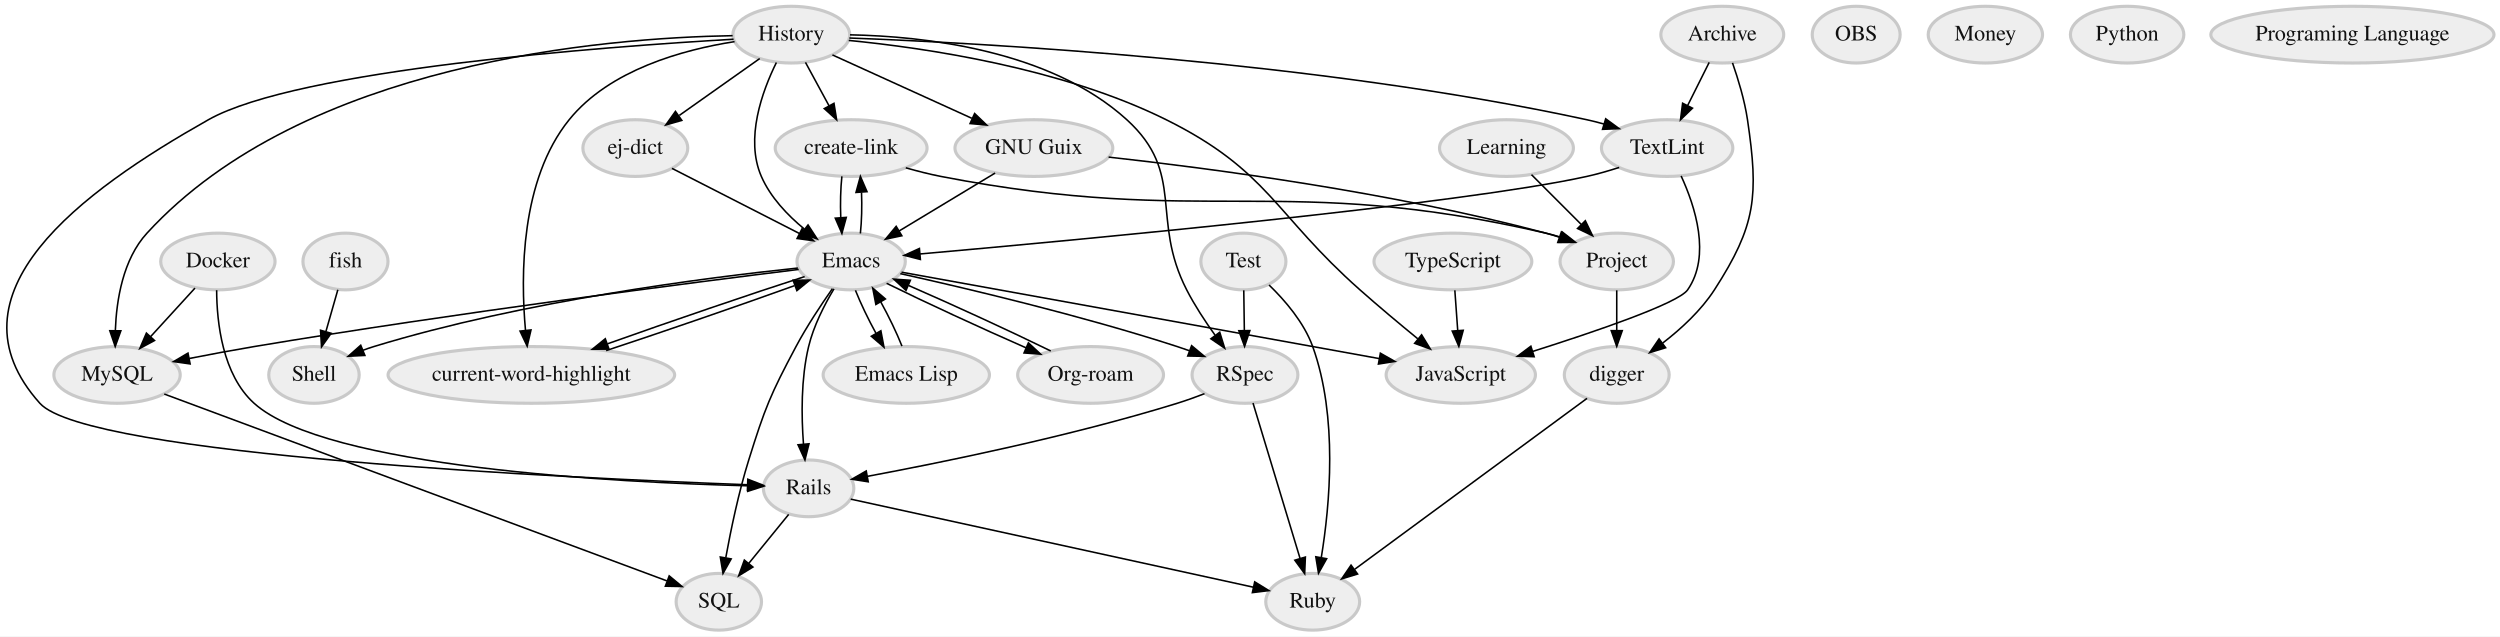
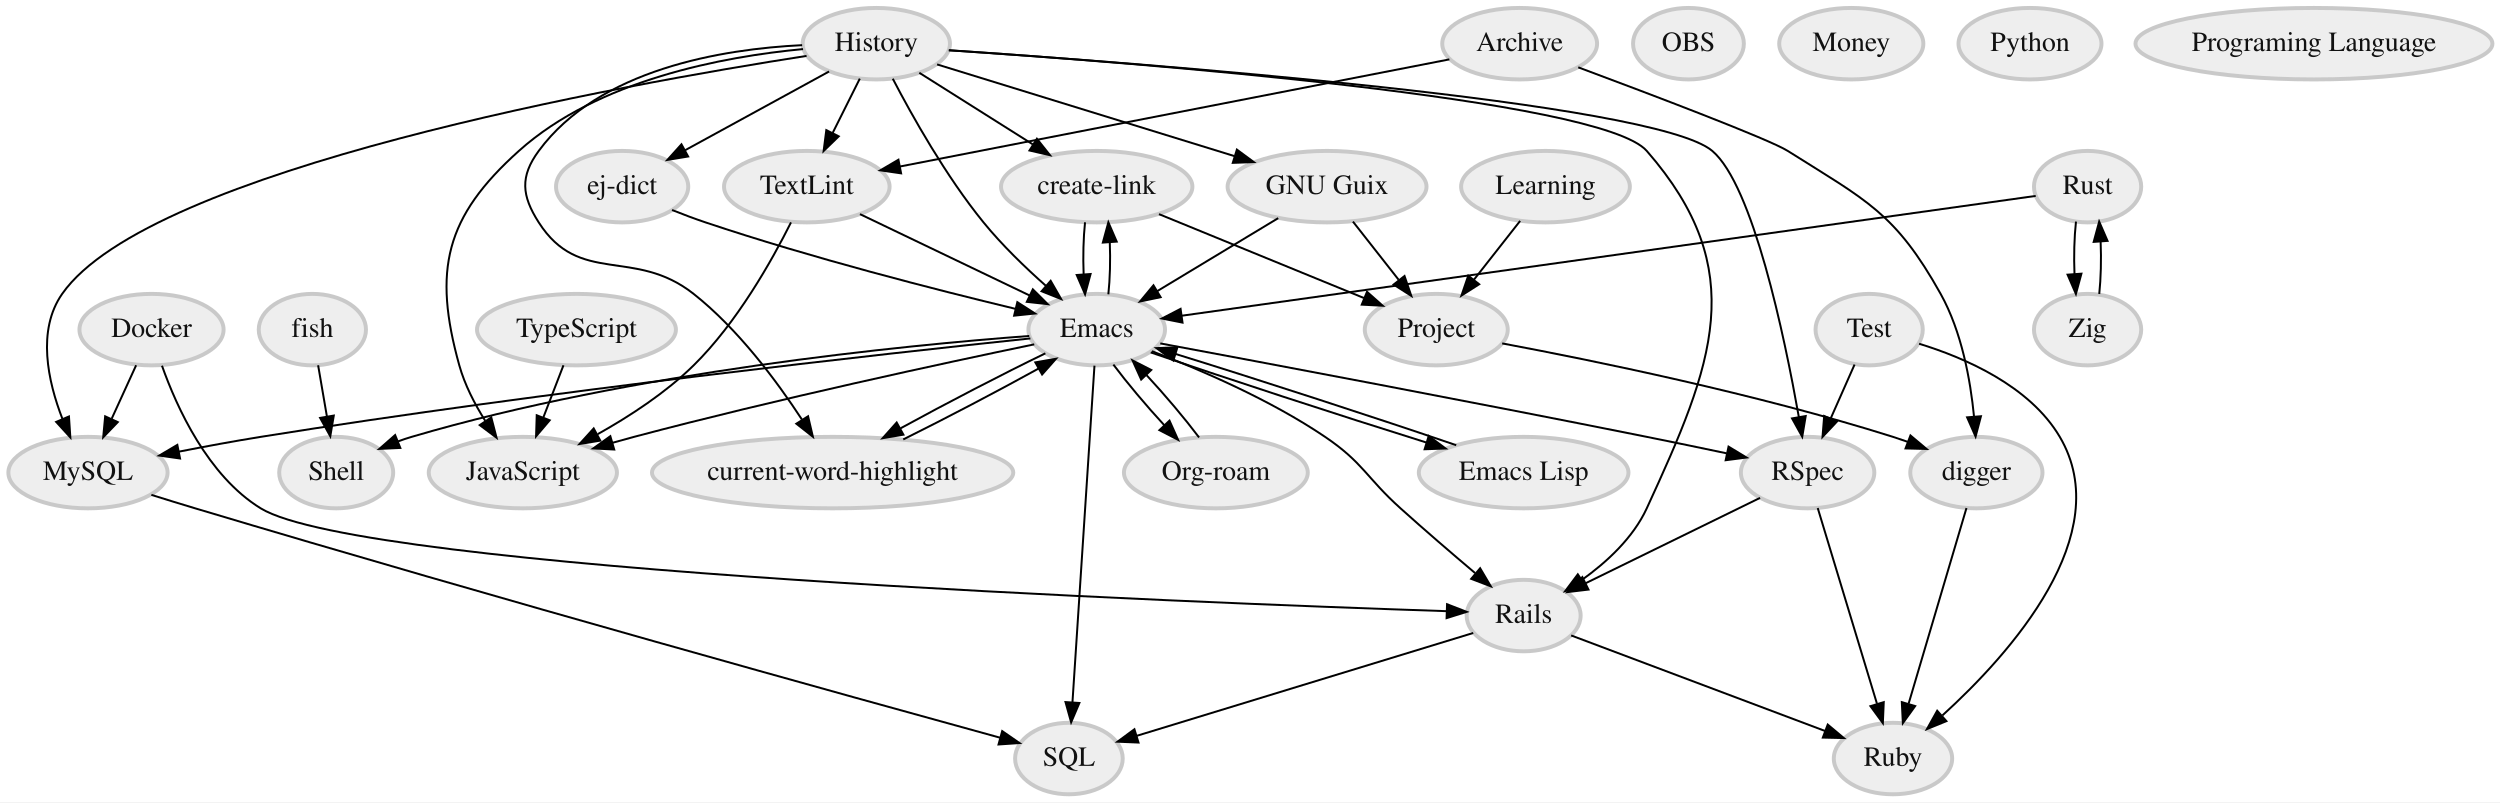
- <svg xmlns="http://www.w3.org/2000/svg" xmlns:xlink="http://www.w3.org/1999/xlink" width="1587pt" height="404pt" viewBox="0.00 0.00 1586.99 404.00">
+ <svg xmlns="http://www.w3.org/2000/svg" xmlns:xlink="http://www.w3.org/1999/xlink" width="1259pt" height="404pt" viewBox="0.00 0.00 1258.99 404.00">
  <g id="graph0" class="graph" transform="scale(1 1) rotate(0) translate(4 400)">
-     <polygon fill="white" stroke="transparent" points="-4,4 -4,-400 1582.99,-400 1582.99,4 -4,4" />
+     <polygon fill="white" stroke="transparent" points="-4,4 -4,-400 1254.99,-400 1254.99,4 -4,4" />
    <g id="node1" class="node">
      <g id="a_node1">
        <a xlink:href="org-protocol://roam-node?node=f0cefeef-6f99-4ce2-bff7-db6e508f2c84" xlink:title="create-link">
-           <ellipse fill="#eeeeee" stroke="#c9c9c9" stroke-width="2" cx="536.3" cy="-306" rx="48.19" ry="18" />
-           <text text-anchor="middle" x="536.3" y="-302.3" font-family="Times,serif" font-size="14.00" fill="#111111">create-link</text>
+           <ellipse fill="#eeeeee" stroke="#c9c9c9" stroke-width="2" cx="548.3" cy="-306" rx="48.19" ry="18" />
+           <text text-anchor="middle" x="548.3" y="-302.3" font-family="Times,serif" font-size="14.00" fill="#111111">create-link</text>
        </a>
      </g>
    </g>
    <g id="node2" class="node">
      <g id="a_node2">
        <a xlink:href="org-protocol://roam-node?node=a9fab970-2057-48ce-95ee-19964d639a38" xlink:title="Project">
-           <ellipse fill="#eeeeee" stroke="#c9c9c9" stroke-width="2" cx="1022.3" cy="-234" rx="36" ry="18" />
-           <text text-anchor="middle" x="1022.3" y="-230.3" font-family="Times,serif" font-size="14.00" fill="#111111">Project</text>
+           <ellipse fill="#eeeeee" stroke="#c9c9c9" stroke-width="2" cx="719.3" cy="-234" rx="36" ry="18" />
+           <text text-anchor="middle" x="719.3" y="-230.3" font-family="Times,serif" font-size="14.00" fill="#111111">Project</text>
        </a>
      </g>
    </g>
    <g id="edge1" class="edge">
-       <path fill="none" stroke="black" d="M570.99,-293.47C578.29,-291.38 586,-289.42 593.3,-288 761.57,-255.35 810.29,-290.63 977.3,-252 980.29,-251.31 983.36,-250.46 986.41,-249.52" />
-       <polygon fill="black" stroke="black" points="987.66,-252.79 996.01,-246.27 985.42,-246.16 987.66,-252.79" />
+       <path fill="none" stroke="black" d="M579.66,-292.16C608.81,-280.23 652.21,-262.46 682.88,-249.91" />
+       <polygon fill="black" stroke="black" points="684.42,-253.06 692.35,-246.03 681.77,-246.58 684.42,-253.06" />
    </g>
    <g id="node3" class="node">
      <g id="a_node3">
        <a xlink:href="org-protocol://roam-node?node=1ad8c3d5-97ba-4905-be11-e6f2626127ad" xlink:title="Emacs">
-           <ellipse fill="#eeeeee" stroke="#c9c9c9" stroke-width="2" cx="536.3" cy="-234" rx="34.39" ry="18" />
-           <text text-anchor="middle" x="536.3" y="-230.3" font-family="Times,serif" font-size="14.00" fill="#111111">Emacs</text>
+           <ellipse fill="#eeeeee" stroke="#c9c9c9" stroke-width="2" cx="548.3" cy="-234" rx="34.39" ry="18" />
+           <text text-anchor="middle" x="548.3" y="-230.3" font-family="Times,serif" font-size="14.00" fill="#111111">Emacs</text>
        </a>
      </g>
    </g>
    <g id="edge2" class="edge">
-       <path fill="none" stroke="black" d="M530.42,-288.05C529.59,-280.23 529.35,-270.75 529.71,-261.98" />
-       <polygon fill="black" stroke="black" points="533.21,-262.01 530.43,-251.79 526.23,-261.51 533.21,-262.01" />
+       <path fill="none" stroke="black" d="M542.42,-288.05C541.59,-280.23 541.35,-270.75 541.71,-261.98" />
+       <polygon fill="black" stroke="black" points="545.21,-262.01 542.43,-251.79 538.23,-261.51 545.21,-262.01" />
    </g>
    <g id="node6" class="node">
      <g id="a_node6">
        <a xlink:href="org-protocol://roam-node?node=70f249a8-f8c8-4a7e-978c-8ff04ffd09c0" xlink:title="digger">
-           <ellipse fill="#eeeeee" stroke="#c9c9c9" stroke-width="2" cx="1022.3" cy="-162" rx="33.29" ry="18" />
-           <text text-anchor="middle" x="1022.3" y="-158.3" font-family="Times,serif" font-size="14.00" fill="#111111">digger</text>
-         </a>
-       </g>
-     </g>
-     <g id="edge43" class="edge">
-       <path fill="none" stroke="black" d="M1022.3,-215.7C1022.3,-207.98 1022.3,-198.71 1022.3,-190.11" />
-       <polygon fill="black" stroke="black" points="1025.8,-190.1 1022.3,-180.1 1018.8,-190.1 1025.8,-190.1" />
-     </g>
-     <g id="edge36" class="edge">
-       <path fill="none" stroke="black" d="M542.16,-251.79C543,-259.59 543.24,-269.07 542.89,-277.85" />
-       <polygon fill="black" stroke="black" points="539.38,-277.83 542.17,-288.05 546.37,-278.33 539.38,-277.83" />
+           <ellipse fill="#eeeeee" stroke="#c9c9c9" stroke-width="2" cx="991.3" cy="-162" rx="33.29" ry="18" />
+           <text text-anchor="middle" x="991.3" y="-158.3" font-family="Times,serif" font-size="14.00" fill="#111111">digger</text>
+         </a>
+       </g>
+     </g>
+     <g id="edge41" class="edge">
+       <path fill="none" stroke="black" d="M752.49,-227.06C797.6,-218.61 880.52,-201.69 949.3,-180 951.73,-179.23 954.21,-178.39 956.7,-177.5" />
+       <polygon fill="black" stroke="black" points="958.1,-180.71 966.21,-173.9 955.62,-174.17 958.1,-180.71" />
+     </g>
+     <g id="edge34" class="edge">
+       <path fill="none" stroke="black" d="M554.16,-251.79C555,-259.59 555.24,-269.07 554.89,-277.85" />
+       <polygon fill="black" stroke="black" points="551.39,-277.83 554.17,-288.05 558.37,-278.33 551.39,-277.83" />
    </g>
    <g id="node4" class="node">
      <g id="a_node4">
        <a xlink:href="org-protocol://roam-node?node=8c81068f-0e51-4d6d-bd1f-392ce8cb3a21" xlink:title="current-word-highlight">
-           <ellipse fill="#eeeeee" stroke="#c9c9c9" stroke-width="2" cx="333.3" cy="-162" rx="90.98" ry="18" />
-           <text text-anchor="middle" x="333.3" y="-158.3" font-family="Times,serif" font-size="14.00" fill="#111111">current-word-highlight</text>
-         </a>
-       </g>
-     </g>
-     <g id="edge35" class="edge">
-       <path fill="none" stroke="black" d="M506.79,-224.42C473.91,-213.85 420.5,-195.6 381.56,-181.73" />
-       <polygon fill="black" stroke="black" points="382.59,-178.38 372,-178.31 380.23,-184.97 382.59,-178.38" />
+           <ellipse fill="#eeeeee" stroke="#c9c9c9" stroke-width="2" cx="415.3" cy="-162" rx="90.98" ry="18" />
+           <text text-anchor="middle" x="415.3" y="-158.3" font-family="Times,serif" font-size="14.00" fill="#111111">current-word-highlight</text>
+         </a>
+       </g>
+     </g>
+     <g id="edge33" class="edge">
+       <path fill="none" stroke="black" d="M522.45,-222.06C501.59,-211.99 472.27,-196.77 449.5,-184.3" />
+       <polygon fill="black" stroke="black" points="450.95,-181.1 440.5,-179.32 447.56,-187.23 450.95,-181.1" />
    </g>
    <g id="node8" class="node">
      <g id="a_node8">
        <a xlink:href="org-protocol://roam-node?node=c7e81fac-9f8b-4538-9851-21d4ff3c2b08" xlink:title="Emacs Lisp">
-           <ellipse fill="#eeeeee" stroke="#c9c9c9" stroke-width="2" cx="571.3" cy="-162" rx="52.79" ry="18" />
-           <text text-anchor="middle" x="571.3" y="-158.3" font-family="Times,serif" font-size="14.00" fill="#111111">Emacs Lisp</text>
-         </a>
-       </g>
-     </g>
-     <g id="edge32" class="edge">
-       <path fill="none" stroke="black" d="M539.03,-215.7C542.31,-207.44 547.13,-197.39 552.13,-188.3" />
-       <polygon fill="black" stroke="black" points="555.17,-190.03 557.14,-179.62 549.11,-186.53 555.17,-190.03" />
+           <ellipse fill="#eeeeee" stroke="#c9c9c9" stroke-width="2" cx="763.3" cy="-162" rx="52.79" ry="18" />
+           <text text-anchor="middle" x="763.3" y="-158.3" font-family="Times,serif" font-size="14.00" fill="#111111">Emacs Lisp</text>
+         </a>
+       </g>
+     </g>
+     <g id="edge30" class="edge">
+       <path fill="none" stroke="black" d="M575.5,-222.52C610.41,-210.45 671.28,-190.58 714.31,-177.15" />
+       <polygon fill="black" stroke="black" points="715.5,-180.44 724.01,-174.13 713.43,-173.75 715.5,-180.44" />
    </g>
    <g id="node9" class="node">
      <g id="a_node9">
        <a xlink:href="org-protocol://roam-node?node=815a2c31-7ddb-40ad-bae0-f84e1cfd8de1" xlink:title="Org-roam">
-           <ellipse fill="#eeeeee" stroke="#c9c9c9" stroke-width="2" cx="688.3" cy="-162" rx="46.29" ry="18" />
-           <text text-anchor="middle" x="688.3" y="-158.3" font-family="Times,serif" font-size="14.00" fill="#111111">Org-roam</text>
-         </a>
-       </g>
-     </g>
-     <g id="edge34" class="edge">
-       <path fill="none" stroke="black" d="M558.81,-220.16C582.15,-208.64 618.85,-191.67 647.3,-179.21" />
-       <polygon fill="black" stroke="black" points="648.82,-182.36 656.6,-175.17 646.04,-175.94 648.82,-182.36" />
+           <ellipse fill="#eeeeee" stroke="#c9c9c9" stroke-width="2" cx="608.3" cy="-162" rx="46.29" ry="18" />
+           <text text-anchor="middle" x="608.3" y="-158.3" font-family="Times,serif" font-size="14.00" fill="#111111">Org-roam</text>
+         </a>
+       </g>
+     </g>
+     <g id="edge32" class="edge">
+       <path fill="none" stroke="black" d="M556.68,-216.41C563.52,-207.26 573.2,-195.76 582.4,-185.78" />
+       <polygon fill="black" stroke="black" points="584.95,-188.18 589.28,-178.51 579.87,-183.37 584.95,-188.18" />
    </g>
    <g id="node12" class="node">
      <g id="a_node12">
        <a xlink:href="org-protocol://roam-node?node=7dab097c-60ba-43b9-949f-c58bf3151aa8" xlink:title="MySQL">
-           <ellipse fill="#eeeeee" stroke="#c9c9c9" stroke-width="2" cx="70.3" cy="-162" rx="40.09" ry="18" />
-           <text text-anchor="middle" x="70.3" y="-158.3" font-family="Times,serif" font-size="14.00" fill="#111111">MySQL</text>
-         </a>
-       </g>
-     </g>
-     <g id="edge37" class="edge">
-       <path fill="none" stroke="black" d="M503,-228.96C436.91,-220.8 284.58,-201.32 157.3,-180 143.87,-177.75 129.34,-175.03 116.06,-172.42" />
-       <polygon fill="black" stroke="black" points="116.69,-168.98 106.2,-170.47 115.32,-175.85 116.69,-168.98" />
+           <ellipse fill="#eeeeee" stroke="#c9c9c9" stroke-width="2" cx="40.3" cy="-162" rx="40.09" ry="18" />
+           <text text-anchor="middle" x="40.3" y="-158.3" font-family="Times,serif" font-size="14.00" fill="#111111">MySQL</text>
+         </a>
+       </g>
+     </g>
+     <g id="edge35" class="edge">
+       <path fill="none" stroke="black" d="M514.9,-229.57C443.53,-222.08 270.95,-203.05 127.3,-180 113.86,-177.84 99.32,-175.15 86.04,-172.54" />
+       <polygon fill="black" stroke="black" points="86.67,-169.1 76.18,-170.58 85.3,-175.96 86.67,-169.1" />
    </g>
    <g id="node13" class="node">
      <g id="a_node13">
        <a xlink:href="org-protocol://roam-node?node=8b69b8d4-1612-4dc5-8412-96b431fdd101" xlink:title="SQL">
-           <ellipse fill="#eeeeee" stroke="#c9c9c9" stroke-width="2" cx="452.3" cy="-18" rx="27.1" ry="18" />
-           <text text-anchor="middle" x="452.3" y="-14.3" font-family="Times,serif" font-size="14.00" fill="#111111">SQL</text>
-         </a>
-       </g>
-     </g>
-     <g id="edge38" class="edge">
-       <path fill="none" stroke="black" d="M524.43,-216.78C517.23,-206.54 508.14,-192.85 501.3,-180 485,-149.4 481.62,-141.09 471.3,-108 464.91,-87.55 459.96,-63.79 456.71,-45.96" />
-       <polygon fill="black" stroke="black" points="460.14,-45.21 454.96,-35.97 453.24,-46.42 460.14,-45.21" />
+           <ellipse fill="#eeeeee" stroke="#c9c9c9" stroke-width="2" cx="534.3" cy="-18" rx="27.1" ry="18" />
+           <text text-anchor="middle" x="534.3" y="-14.3" font-family="Times,serif" font-size="14.00" fill="#111111">SQL</text>
+         </a>
+       </g>
+     </g>
+     <g id="edge36" class="edge">
+       <path fill="none" stroke="black" d="M547.17,-215.85C544.75,-178.83 539.02,-91.18 536.09,-46.39" />
+       <polygon fill="black" stroke="black" points="539.57,-45.98 535.42,-36.23 532.58,-46.44 539.57,-45.98" />
    </g>
    <g id="node16" class="node">
      <g id="a_node16">
        <a xlink:href="org-protocol://roam-node?node=e04aa1a3-509c-45b2-ac64-53d69c961214" xlink:title="Rails">
-           <ellipse fill="#eeeeee" stroke="#c9c9c9" stroke-width="2" cx="509.3" cy="-90" rx="28.7" ry="18" />
-           <text text-anchor="middle" x="509.3" y="-86.3" font-family="Times,serif" font-size="14.00" fill="#111111">Rails</text>
-         </a>
-       </g>
-     </g>
-     <g id="edge39" class="edge">
-       <path fill="none" stroke="black" d="M525.39,-216.61C519.34,-206.52 512.43,-193.05 509.3,-180 504.4,-159.62 504.7,-135.86 506.05,-118.01" />
-       <polygon fill="black" stroke="black" points="509.54,-118.28 506.97,-108.01 502.57,-117.65 509.54,-118.28" />
+           <ellipse fill="#eeeeee" stroke="#c9c9c9" stroke-width="2" cx="763.3" cy="-90" rx="28.7" ry="18" />
+           <text text-anchor="middle" x="763.3" y="-86.3" font-family="Times,serif" font-size="14.00" fill="#111111">Rails</text>
+         </a>
+       </g>
+     </g>
+     <g id="edge37" class="edge">
+       <path fill="none" stroke="black" d="M576.11,-223.14C600.27,-213.9 635.63,-198.73 663.3,-180 682.56,-166.96 684,-159.56 701.3,-144 713.49,-133.02 727.35,-121.12 738.87,-111.39" />
+       <polygon fill="black" stroke="black" points="741.39,-113.84 746.78,-104.72 736.88,-108.49 741.39,-113.84" />
    </g>
    <g id="node19" class="node">
      <g id="a_node19">
        <a xlink:href="org-protocol://roam-node?node=a6980e15-ecee-466e-9ea7-2c0210243c0d" xlink:title="JavaScript">
-           <ellipse fill="#eeeeee" stroke="#c9c9c9" stroke-width="2" cx="923.3" cy="-162" rx="47.39" ry="18" />
-           <text text-anchor="middle" x="923.3" y="-158.3" font-family="Times,serif" font-size="14.00" fill="#111111">JavaScript</text>
-         </a>
-       </g>
-     </g>
-     <g id="edge41" class="edge">
-       <path fill="none" stroke="black" d="M568.29,-227.21C635.16,-215.12 790.19,-187.08 871.46,-172.38" />
-       <polygon fill="black" stroke="black" points="872.26,-175.79 881.47,-170.56 871.01,-168.9 872.26,-175.79" />
+           <ellipse fill="#eeeeee" stroke="#c9c9c9" stroke-width="2" cx="259.3" cy="-162" rx="47.39" ry="18" />
+           <text text-anchor="middle" x="259.3" y="-158.3" font-family="Times,serif" font-size="14.00" fill="#111111">JavaScript</text>
+         </a>
+       </g>
+     </g>
+     <g id="edge39" class="edge">
+       <path fill="none" stroke="black" d="M516.84,-226.59C471.91,-217.26 386.87,-198.98 315.3,-180 311.75,-179.06 308.09,-178.05 304.41,-177" />
+       <polygon fill="black" stroke="black" points="305.32,-173.62 294.74,-174.17 303.36,-180.34 305.32,-173.62" />
    </g>
    <g id="node20" class="node">
      <g id="a_node20">
        <a xlink:href="org-protocol://roam-node?node=afccf86d-70b8-44c0-86a8-cdac25f7dfd3" xlink:title="RSpec">
-           <ellipse fill="#eeeeee" stroke="#c9c9c9" stroke-width="2" cx="786.3" cy="-162" rx="33.6" ry="18" />
-           <text text-anchor="middle" x="786.3" y="-158.3" font-family="Times,serif" font-size="14.00" fill="#111111">RSpec</text>
-         </a>
-       </g>
-     </g>
-     <g id="edge40" class="edge">
-       <path fill="none" stroke="black" d="M567.51,-226.3C608.33,-217.24 681.89,-199.91 743.3,-180 745.86,-179.17 748.48,-178.27 751.12,-177.32" />
-       <polygon fill="black" stroke="black" points="752.43,-180.57 760.57,-173.78 749.97,-174.01 752.43,-180.57" />
-     </g>
-     <g id="node22" class="node">
-       <g id="a_node22">
+           <ellipse fill="#eeeeee" stroke="#c9c9c9" stroke-width="2" cx="906.3" cy="-162" rx="33.6" ry="18" />
+           <text text-anchor="middle" x="906.3" y="-158.3" font-family="Times,serif" font-size="14.00" fill="#111111">RSpec</text>
+         </a>
+       </g>
+     </g>
+     <g id="edge38" class="edge">
+       <path fill="none" stroke="black" d="M580.32,-227.06C631.94,-217.45 736.72,-197.77 825.3,-180 838.41,-177.37 852.7,-174.4 865.58,-171.69" />
+       <polygon fill="black" stroke="black" points="866.49,-175.08 875.55,-169.59 865.04,-168.23 866.49,-175.08" />
+     </g>
+     <g id="node21" class="node">
+       <g id="a_node21">
        <a xlink:href="org-protocol://roam-node?node=585d3b5e-989d-4363-bcc3-894402fcfcf9" xlink:title="Shell">
-           <ellipse fill="#eeeeee" stroke="#c9c9c9" stroke-width="2" cx="195.3" cy="-162" rx="28.7" ry="18" />
-           <text text-anchor="middle" x="195.3" y="-158.3" font-family="Times,serif" font-size="14.00" fill="#111111">Shell</text>
-         </a>
-       </g>
-     </g>
-     <g id="edge33" class="edge">
-       <path fill="none" stroke="black" d="M502.48,-229.85C445.82,-223.95 328.53,-209.14 233.3,-180 231.02,-179.3 228.7,-178.51 226.39,-177.64" />
-       <polygon fill="black" stroke="black" points="227.63,-174.37 217.04,-173.84 224.98,-180.85 227.63,-174.37" />
+           <ellipse fill="#eeeeee" stroke="#c9c9c9" stroke-width="2" cx="165.3" cy="-162" rx="28.7" ry="18" />
+           <text text-anchor="middle" x="165.3" y="-158.3" font-family="Times,serif" font-size="14.00" fill="#111111">Shell</text>
+         </a>
+       </g>
+     </g>
+     <g id="edge31" class="edge">
+       <path fill="none" stroke="black" d="M514.34,-230.81C451.72,-226.12 314.32,-212.71 203.3,-180 201.02,-179.33 198.69,-178.55 196.38,-177.7" />
+       <polygon fill="black" stroke="black" points="197.6,-174.42 187.02,-173.92 194.98,-180.91 197.6,-174.42" />
    </g>
    <g id="edge3" class="edge">
-       <path fill="none" stroke="black" d="M380.76,-177.44C417.31,-189.51 466.93,-206.62 500.27,-218.65" />
-       <polygon fill="black" stroke="black" points="499.46,-222.09 510.06,-222.22 501.86,-215.51 499.46,-222.09" />
+       <path fill="none" stroke="black" d="M450.88,-178.71C472.23,-189.29 498.96,-203.31 519.08,-214.44" />
+       <polygon fill="black" stroke="black" points="517.38,-217.51 527.82,-219.34 520.8,-211.4 517.38,-217.51" />
    </g>
    <g id="node5" class="node">
      <g id="a_node5">
        <a xlink:href="org-protocol://roam-node?node=d694ecaa-6a8b-4669-a95c-f76de6dcbd2c" xlink:title="GNU Guix">
-           <ellipse fill="#eeeeee" stroke="#c9c9c9" stroke-width="2" cx="652.3" cy="-306" rx="50.09" ry="18" />
-           <text text-anchor="middle" x="652.3" y="-302.3" font-family="Times,serif" font-size="14.00" fill="#111111">GNU Guix</text>
+           <ellipse fill="#eeeeee" stroke="#c9c9c9" stroke-width="2" cx="664.3" cy="-306" rx="50.09" ry="18" />
+           <text text-anchor="middle" x="664.3" y="-302.3" font-family="Times,serif" font-size="14.00" fill="#111111">GNU Guix</text>
        </a>
      </g>
    </g>
    <g id="edge4" class="edge">
-       <path fill="none" stroke="black" d="M699.74,-300.27C763.6,-293.22 880.37,-277.93 977.3,-252 980.09,-251.25 982.96,-250.39 985.82,-249.47" />
-       <polygon fill="black" stroke="black" points="987.15,-252.72 995.45,-246.14 984.86,-246.1 987.15,-252.72" />
+       <path fill="none" stroke="black" d="M677.33,-288.41C684.21,-279.66 692.78,-268.75 700.37,-259.08" />
+       <polygon fill="black" stroke="black" points="703.31,-261.01 706.73,-250.99 697.8,-256.69 703.31,-261.01" />
    </g>
    <g id="edge5" class="edge">
-       <path fill="none" stroke="black" d="M627.69,-290.15C609.9,-279.41 585.73,-264.83 566.72,-253.36" />
-       <polygon fill="black" stroke="black" points="568.49,-250.34 558.12,-248.17 564.88,-256.33 568.49,-250.34" />
+       <path fill="none" stroke="black" d="M639.7,-290.15C621.9,-279.41 597.73,-264.83 578.72,-253.36" />
+       <polygon fill="black" stroke="black" points="580.49,-250.34 570.12,-248.17 576.88,-256.33 580.49,-250.34" />
    </g>
    <g id="node7" class="node">
      <g id="a_node7">
        <a xlink:href="org-protocol://roam-node?node=cfd092c4-1bb2-43d3-88b1-9f647809e546" xlink:title="Ruby">
-           <ellipse fill="#eeeeee" stroke="#c9c9c9" stroke-width="2" cx="829.3" cy="-18" rx="29.8" ry="18" />
-           <text text-anchor="middle" x="829.3" y="-14.3" font-family="Times,serif" font-size="14.00" fill="#111111">Ruby</text>
+           <ellipse fill="#eeeeee" stroke="#c9c9c9" stroke-width="2" cx="949.3" cy="-18" rx="29.8" ry="18" />
+           <text text-anchor="middle" x="949.3" y="-14.3" font-family="Times,serif" font-size="14.00" fill="#111111">Ruby</text>
        </a>
      </g>
    </g>
    <g id="edge6" class="edge">
-       <path fill="none" stroke="black" d="M1003.44,-147.13C968.96,-121.76 895.66,-67.83 856.04,-38.68" />
-       <polygon fill="black" stroke="black" points="857.79,-35.62 847.66,-32.51 853.64,-41.26 857.79,-35.62" />
+       <path fill="none" stroke="black" d="M986.31,-144.15C979.11,-119.81 965.73,-74.57 957.18,-45.67" />
+       <polygon fill="black" stroke="black" points="960.47,-44.42 954.27,-35.82 953.75,-46.41 960.47,-44.42" />
    </g>
    <g id="edge7" class="edge">
-       <path fill="none" stroke="black" d="M568.56,-180.29C565.21,-188.74 560.24,-199.06 555.12,-208.32" />
-       <polygon fill="black" stroke="black" points="552,-206.71 550,-217.12 558.05,-210.23 552,-206.71" />
+       <path fill="none" stroke="black" d="M729.34,-175.8C690.9,-188.95 628.58,-209.21 587.94,-221.76" />
+       <polygon fill="black" stroke="black" points="586.89,-218.42 578.36,-224.7 588.95,-225.11 586.89,-218.42" />
    </g>
    <g id="edge8" class="edge">
-       <path fill="none" stroke="black" d="M663.03,-177.19C638.32,-189.31 600.68,-206.64 572.76,-218.77" />
-       <polygon fill="black" stroke="black" points="571.13,-215.66 563.33,-222.82 573.9,-222.09 571.13,-215.66" />
+       <path fill="none" stroke="black" d="M599.84,-179.7C592.78,-189.11 582.76,-200.99 573.34,-211.14" />
+       <polygon fill="black" stroke="black" points="570.69,-208.85 566.32,-218.5 575.76,-213.68 570.69,-208.85" />
    </g>
    <g id="node10" class="node">
      <g id="a_node10">
        <a xlink:href="org-protocol://roam-node?node=02b46258-7650-4a02-9f0e-c422555b29d0" xlink:title="Archive">
-           <ellipse fill="#eeeeee" stroke="#c9c9c9" stroke-width="2" cx="1089.3" cy="-378" rx="38.99" ry="18" />
-           <text text-anchor="middle" x="1089.3" y="-374.3" font-family="Times,serif" font-size="14.00" fill="#111111">Archive</text>
+           <ellipse fill="#eeeeee" stroke="#c9c9c9" stroke-width="2" cx="761.3" cy="-378" rx="38.99" ry="18" />
+           <text text-anchor="middle" x="761.3" y="-374.3" font-family="Times,serif" font-size="14.00" fill="#111111">Archive</text>
        </a>
      </g>
    </g>
    <g id="edge10" class="edge">
-       <path fill="none" stroke="black" d="M1095.78,-360.1C1099.37,-349.84 1103.47,-336.36 1105.3,-324 1112.44,-275.63 1110.83,-257.07 1084.3,-216 1075.82,-202.89 1063.15,-191.24 1051.47,-182.23" />
-       <polygon fill="black" stroke="black" points="1053.33,-179.26 1043.21,-176.15 1049.18,-184.89 1053.33,-179.26" />
+       <path fill="none" stroke="black" d="M790.81,-366.09C827.66,-352.36 887.01,-329.86 896.3,-324 935.92,-298.99 950.45,-292.91 973.3,-252 983.9,-233.02 988.3,-208.65 990.11,-190.22" />
+       <polygon fill="black" stroke="black" points="993.6,-190.38 990.9,-180.13 986.63,-189.83 993.6,-190.38" />
    </g>
    <g id="node11" class="node">
      <g id="a_node11">
        <a xlink:href="org-protocol://roam-node?node=d3394774-aba5-4167-bd18-f194eb2bd9ed" xlink:title="TextLint">
-           <ellipse fill="#eeeeee" stroke="#c9c9c9" stroke-width="2" cx="1054.3" cy="-306" rx="41.69" ry="18" />
-           <text text-anchor="middle" x="1054.3" y="-302.3" font-family="Times,serif" font-size="14.00" fill="#111111">TextLint</text>
+           <ellipse fill="#eeeeee" stroke="#c9c9c9" stroke-width="2" cx="402.3" cy="-306" rx="41.69" ry="18" />
+           <text text-anchor="middle" x="402.3" y="-302.3" font-family="Times,serif" font-size="14.00" fill="#111111">TextLint</text>
        </a>
      </g>
    </g>
    <g id="edge9" class="edge">
-       <path fill="none" stroke="black" d="M1081,-360.41C1076.92,-352.25 1071.91,-342.22 1067.33,-333.07" />
-       <polygon fill="black" stroke="black" points="1070.38,-331.34 1062.77,-323.96 1064.12,-334.47 1070.38,-331.34" />
-     </g>
-     <g id="edge45" class="edge">
-       <path fill="none" stroke="black" d="M1023.84,-293.7C1017.15,-291.54 1010.04,-289.49 1003.3,-288 923.07,-270.28 680.1,-247.64 580.05,-238.79" />
-       <polygon fill="black" stroke="black" points="580.25,-235.29 569.98,-237.9 579.64,-242.27 580.25,-235.29" />
-     </g>
-     <g id="edge44" class="edge">
-       <path fill="none" stroke="black" d="M1063.17,-288.31C1072.02,-269.12 1082.3,-237.52 1067.3,-216 1061.33,-207.45 1008.78,-189.53 968.88,-176.9" />
-       <polygon fill="black" stroke="black" points="969.88,-173.55 959.29,-173.89 967.79,-180.23 969.88,-173.55" />
+       <path fill="none" stroke="black" d="M725.89,-370.1C660.76,-357.4 521.97,-330.33 449.13,-316.13" />
+       <polygon fill="black" stroke="black" points="449.79,-312.7 439.31,-314.22 448.45,-319.57 449.79,-312.7" />
+     </g>
+     <g id="edge43" class="edge">
+       <path fill="none" stroke="black" d="M429.08,-292.16C453.12,-280.63 488.54,-263.65 514.52,-251.19" />
+       <polygon fill="black" stroke="black" points="516.13,-254.3 523.63,-246.83 513.1,-247.99 516.13,-254.3" />
+     </g>
+     <g id="edge42" class="edge">
+       <path fill="none" stroke="black" d="M394.34,-288C384.75,-268.81 367.15,-237.48 345.3,-216 331.29,-202.23 313.07,-190.36 297.01,-181.37" />
+       <polygon fill="black" stroke="black" points="298.32,-178.1 287.86,-176.41 294.98,-184.25 298.32,-178.1" />
    </g>
    <g id="edge11" class="edge">
-       <path fill="none" stroke="black" d="M100.27,-149.86C170.66,-123.69 346.07,-58.49 419.33,-31.26" />
-       <polygon fill="black" stroke="black" points="420.81,-34.44 428.97,-27.67 418.37,-27.88 420.81,-34.44" />
+       <path fill="none" stroke="black" d="M72.23,-150.78C79.47,-148.51 87.14,-146.14 94.3,-144 244.7,-98.97 425.21,-48.94 499.63,-28.49" />
+       <polygon fill="black" stroke="black" points="500.7,-31.83 509.42,-25.8 498.85,-25.08 500.7,-31.83" />
    </g>
    <g id="node14" class="node">
      <g id="a_node14">
        <a xlink:href="org-protocol://roam-node?node=4bfa17d7-18db-47d5-9f3c-5f3bb3c3231f" xlink:title="ej-dict">
-           <ellipse fill="#eeeeee" stroke="#c9c9c9" stroke-width="2" cx="399.3" cy="-306" rx="33.29" ry="18" />
-           <text text-anchor="middle" x="399.3" y="-302.3" font-family="Times,serif" font-size="14.00" fill="#111111">ej-dict</text>
+           <ellipse fill="#eeeeee" stroke="#c9c9c9" stroke-width="2" cx="309.3" cy="-306" rx="33.29" ry="18" />
+           <text text-anchor="middle" x="309.3" y="-302.3" font-family="Times,serif" font-size="14.00" fill="#111111">ej-dict</text>
        </a>
      </g>
    </g>
    <g id="edge12" class="edge">
-       <path fill="none" stroke="black" d="M422.54,-293.13C444.74,-281.78 478.43,-264.57 503.38,-251.82" />
-       <polygon fill="black" stroke="black" points="505.17,-254.83 512.48,-247.17 501.98,-248.6 505.17,-254.83" />
+       <path fill="none" stroke="black" d="M334.43,-294.25C339.94,-292.05 345.78,-289.85 351.3,-288 404.43,-270.17 467.14,-254.14 507.29,-244.49" />
+       <polygon fill="black" stroke="black" points="508.32,-247.84 517.24,-242.12 506.7,-241.03 508.32,-247.84" />
    </g>
    <g id="node15" class="node">
      <g id="a_node15">
        <a xlink:href="org-protocol://roam-node?node=a23ceb84-e89a-4905-b931-1944a0b828b7" xlink:title="Learning">
-           <ellipse fill="#eeeeee" stroke="#c9c9c9" stroke-width="2" cx="952.3" cy="-306" rx="42.49" ry="18" />
-           <text text-anchor="middle" x="952.3" y="-302.3" font-family="Times,serif" font-size="14.00" fill="#111111">Learning</text>
+           <ellipse fill="#eeeeee" stroke="#c9c9c9" stroke-width="2" cx="774.3" cy="-306" rx="42.49" ry="18" />
+           <text text-anchor="middle" x="774.3" y="-302.3" font-family="Times,serif" font-size="14.00" fill="#111111">Learning</text>
        </a>
      </g>
    </g>
    <g id="edge13" class="edge">
-       <path fill="none" stroke="black" d="M968.18,-289.12C977.53,-279.77 989.5,-267.79 999.81,-257.49" />
-       <polygon fill="black" stroke="black" points="1002.36,-259.89 1006.96,-250.34 997.41,-254.94 1002.36,-259.89" />
+       <path fill="none" stroke="black" d="M761.54,-288.76C754.6,-279.93 745.88,-268.83 738.16,-259.01" />
+       <polygon fill="black" stroke="black" points="740.91,-256.85 731.98,-251.15 735.41,-261.17 740.91,-256.85" />
    </g>
    <g id="edge14" class="edge">
-       <path fill="none" stroke="black" d="M536.03,-83.15C592.92,-70.71 726.12,-41.57 791.6,-27.25" />
-       <polygon fill="black" stroke="black" points="792.48,-30.64 801.5,-25.08 790.99,-23.8 792.48,-30.64" />
+       <path fill="none" stroke="black" d="M787.23,-79.99C819.75,-67.76 878.06,-45.81 915.16,-31.85" />
+       <polygon fill="black" stroke="black" points="916.44,-35.11 924.56,-28.31 913.97,-28.55 916.44,-35.11" />
    </g>
    <g id="edge15" class="edge">
-       <path fill="none" stroke="black" d="M496.65,-73.46C489.19,-64.31 479.62,-52.55 471.27,-42.31" />
-       <polygon fill="black" stroke="black" points="473.94,-40.04 464.91,-34.49 468.51,-44.46 473.94,-40.04" />
+       <path fill="none" stroke="black" d="M737.91,-81.24C696.58,-68.61 614.69,-43.58 568.35,-29.41" />
+       <polygon fill="black" stroke="black" points="569.34,-26.05 558.75,-26.48 567.29,-32.75 569.34,-26.05" />
    </g>
    <g id="node17" class="node">
      <g id="a_node17">
        <a xlink:href="org-protocol://roam-node?node=1658782a-d331-464b-9fd7-1f8233b8b7f8" xlink:title="Docker">
-           <ellipse fill="#eeeeee" stroke="#c9c9c9" stroke-width="2" cx="134.3" cy="-234" rx="36.29" ry="18" />
-           <text text-anchor="middle" x="134.3" y="-230.3" font-family="Times,serif" font-size="14.00" fill="#111111">Docker</text>
+           <ellipse fill="#eeeeee" stroke="#c9c9c9" stroke-width="2" cx="72.3" cy="-234" rx="36.29" ry="18" />
+           <text text-anchor="middle" x="72.3" y="-230.3" font-family="Times,serif" font-size="14.00" fill="#111111">Docker</text>
        </a>
      </g>
    </g>
    <g id="edge17" class="edge">
-       <path fill="none" stroke="black" d="M119.77,-217.12C111.43,-207.99 100.79,-196.36 91.52,-186.22" />
-       <polygon fill="black" stroke="black" points="94.09,-183.84 84.76,-178.82 88.93,-188.56 94.09,-183.84" />
+       <path fill="none" stroke="black" d="M64.55,-216.05C60.86,-207.97 56.35,-198.12 52.23,-189.11" />
+       <polygon fill="black" stroke="black" points="55.31,-187.43 47.97,-179.79 48.95,-190.34 55.31,-187.43" />
    </g>
    <g id="edge16" class="edge">
-       <path fill="none" stroke="black" d="M133.52,-215.77C133.61,-195.45 137.15,-162.17 157.3,-144 202.76,-103.01 388.65,-93.72 470.41,-91.62" />
-       <polygon fill="black" stroke="black" points="470.85,-95.11 480.77,-91.37 470.69,-88.11 470.85,-95.11" />
+       <path fill="none" stroke="black" d="M77.57,-215.82C84.99,-194.9 100.67,-160.33 127.3,-144 178.17,-112.8 593.86,-96.58 724.3,-92.22" />
+       <polygon fill="black" stroke="black" points="724.73,-95.71 734.61,-91.88 724.5,-88.71 724.73,-95.71" />
    </g>
    <g id="node18" class="node">
      <g id="a_node18">
        <a xlink:href="org-protocol://roam-node?node=a0f58a2a-e92d-496e-9c81-dc5401ab314f" xlink:title="History">
-           <ellipse fill="#eeeeee" stroke="#c9c9c9" stroke-width="2" cx="498.3" cy="-378" rx="37.09" ry="18" />
-           <text text-anchor="middle" x="498.3" y="-374.3" font-family="Times,serif" font-size="14.00" fill="#111111">History</text>
+           <ellipse fill="#eeeeee" stroke="#c9c9c9" stroke-width="2" cx="437.3" cy="-378" rx="37.09" ry="18" />
+           <text text-anchor="middle" x="437.3" y="-374.3" font-family="Times,serif" font-size="14.00" fill="#111111">History</text>
        </a>
      </g>
    </g>
    <g id="edge20" class="edge">
-       <path fill="none" stroke="black" d="M507.3,-360.41C511.78,-352.16 517.29,-342.01 522.3,-332.78" />
-       <polygon fill="black" stroke="black" points="525.4,-334.41 527.09,-323.96 519.24,-331.07 525.4,-334.41" />
+       <path fill="none" stroke="black" d="M458.96,-363.34C475.23,-353.08 497.76,-338.87 516.13,-327.28" />
+       <polygon fill="black" stroke="black" points="518.18,-330.13 524.77,-321.84 514.44,-324.21 518.18,-330.13" />
    </g>
    <g id="edge18" class="edge">
-       <path fill="none" stroke="black" d="M488.85,-360.32C479.79,-341.96 468.88,-311.9 479.3,-288 485.06,-274.77 495.93,-263.36 506.65,-254.55" />
-       <polygon fill="black" stroke="black" points="508.94,-257.2 514.73,-248.33 504.67,-251.65 508.94,-257.2" />
+       <path fill="none" stroke="black" d="M445.6,-360.36C455.27,-341.78 472.35,-311.26 491.3,-288 500.61,-276.56 512.35,-265.24 522.75,-256.02" />
+       <polygon fill="black" stroke="black" points="525.11,-258.6 530.38,-249.41 520.53,-253.31 525.11,-258.6" />
    </g>
    <g id="edge19" class="edge">
-       <path fill="none" stroke="black" d="M462.3,-373.58C429.69,-368.47 382.94,-355.73 357.3,-324 326.39,-285.75 326.41,-225.12 329.59,-190.2" />
-       <polygon fill="black" stroke="black" points="333.07,-190.56 330.65,-180.24 326.11,-189.82 333.07,-190.56" />
+       <path fill="none" stroke="black" d="M399.95,-377.26C359.78,-375.29 297.62,-365.21 267.3,-324 257.81,-311.11 258.67,-301.48 267.3,-288 287.87,-255.84 315.33,-275.66 345.3,-252 367.67,-234.33 387.16,-208.12 399.85,-188.71" />
+       <polygon fill="black" stroke="black" points="402.94,-190.38 405.36,-180.06 397.03,-186.62 402.94,-190.38" />
    </g>
    <g id="edge22" class="edge">
-       <path fill="none" stroke="black" d="M524.42,-365.13C548.68,-354.1 585.13,-337.53 612.91,-324.9" />
-       <polygon fill="black" stroke="black" points="614.69,-327.94 622.35,-320.61 611.79,-321.57 614.69,-327.94" />
+       <path fill="none" stroke="black" d="M467.91,-367.56C506.39,-355.69 572.81,-335.21 617.63,-321.39" />
+       <polygon fill="black" stroke="black" points="618.89,-324.67 627.41,-318.37 616.82,-317.98 618.89,-324.67" />
    </g>
    <g id="edge21" class="edge">
-       <path fill="none" stroke="black" d="M535.17,-375.87C619.15,-372.69 830.76,-361.34 1003.3,-324 1006.88,-323.22 1010.57,-322.29 1014.24,-321.25" />
-       <polygon fill="black" stroke="black" points="1015.29,-324.59 1023.85,-318.34 1013.27,-317.89 1015.29,-324.59" />
+       <path fill="none" stroke="black" d="M429,-360.41C424.92,-352.25 419.91,-342.22 415.33,-333.07" />
+       <polygon fill="black" stroke="black" points="418.38,-331.34 410.77,-323.96 412.12,-334.47 418.38,-331.34" />
    </g>
    <g id="edge26" class="edge">
-       <path fill="none" stroke="black" d="M461.05,-377.36C380.43,-375.98 189.05,-360.75 89.3,-252 74.07,-235.4 69.91,-209.68 69.21,-190.15" />
-       <polygon fill="black" stroke="black" points="72.71,-190 69.13,-180.03 65.71,-190.06 72.71,-190" />
+       <path fill="none" stroke="black" d="M402.18,-371.85C311.1,-357.68 71.32,-314.97 27.3,-252 14.5,-233.69 20.06,-208.05 27.46,-188.99" />
+       <polygon fill="black" stroke="black" points="30.72,-190.27 31.42,-179.7 24.28,-187.53 30.72,-190.27" />
    </g>
    <g id="edge23" class="edge">
-       <path fill="none" stroke="black" d="M478.26,-362.83C463.58,-352.45 443.46,-338.23 427.2,-326.73" />
-       <polygon fill="black" stroke="black" points="428.81,-323.58 418.63,-320.67 424.77,-329.3 428.81,-323.58" />
+       <path fill="none" stroke="black" d="M413.52,-364C393.06,-352.81 363.37,-336.57 340.91,-324.29" />
+       <polygon fill="black" stroke="black" points="342.54,-321.19 332.08,-319.46 339.18,-327.33 342.54,-321.19" />
    </g>
    <g id="edge24" class="edge">
-       <path fill="none" stroke="black" d="M461.66,-375.11C379.83,-370.36 184.97,-355.94 128.3,-324 47.22,-278.3 -40.86,-213.27 21.3,-144 51.17,-110.7 360.35,-96.37 470.55,-92.29" />
-       <polygon fill="black" stroke="black" points="470.71,-95.79 480.57,-91.93 470.45,-88.8 470.71,-95.79" />
+       <path fill="none" stroke="black" d="M473.95,-374.7C566.22,-368.53 802.33,-350.32 825.3,-324 877.9,-263.72 858.77,-216.66 825.3,-144 818.46,-129.16 805.19,-116.93 792.68,-107.98" />
+       <polygon fill="black" stroke="black" points="794.48,-104.97 784.22,-102.3 790.58,-110.78 794.48,-104.97" />
    </g>
    <g id="edge25" class="edge">
-       <path fill="none" stroke="black" d="M534.77,-374.34C583.09,-369.62 669.95,-356.95 736.3,-324 801.45,-291.64 804.84,-264.24 859.3,-216 871.11,-205.53 884.52,-194.33 896,-184.93" />
-       <polygon fill="black" stroke="black" points="898.43,-187.47 903.97,-178.44 894.01,-182.04 898.43,-187.47" />
+       <path fill="none" stroke="black" d="M400.4,-375.28C360.52,-371.53 297.31,-359.89 257.3,-324 220.21,-290.73 213.93,-263.99 227.3,-216 230.01,-206.27 235.04,-196.54 240.33,-188.12" />
+       <polygon fill="black" stroke="black" points="243.4,-189.81 246.06,-179.56 237.59,-185.92 243.4,-189.81" />
    </g>
    <g id="edge27" class="edge">
-       <path fill="none" stroke="black" d="M535.57,-377.89C582.4,-376.97 662.53,-368.36 711.3,-324 748.93,-289.76 726.07,-261.28 749.3,-216 754.37,-206.11 761.05,-195.95 767.34,-187.2" />
-       <polygon fill="black" stroke="black" points="770.28,-189.1 773.42,-178.98 764.66,-184.94 770.28,-189.1" />
+       <path fill="none" stroke="black" d="M473.76,-374.67C570.66,-368.18 829.15,-348.71 858.3,-324 878.76,-306.65 894.6,-231.08 901.9,-189.94" />
+       <polygon fill="black" stroke="black" points="905.35,-190.48 903.6,-180.03 898.46,-189.29 905.35,-190.48" />
    </g>
    <g id="edge28" class="edge">
-       <path fill="none" stroke="black" d="M791.4,-144.15C798.77,-119.81 812.47,-74.57 821.22,-45.67" />
-       <polygon fill="black" stroke="black" points="824.65,-46.41 824.2,-35.82 817.95,-44.38 824.65,-46.41" />
+       <path fill="none" stroke="black" d="M911.4,-144.15C918.77,-119.81 932.47,-74.57 941.22,-45.67" />
+       <polygon fill="black" stroke="black" points="944.65,-46.41 944.2,-35.82 937.95,-44.38 944.65,-46.41" />
    </g>
    <g id="edge29" class="edge">
-       <path fill="none" stroke="black" d="M760.6,-150.1C754.96,-147.91 748.97,-145.75 743.3,-144 675.03,-122.91 593.19,-106.29 546.62,-97.62" />
-       <polygon fill="black" stroke="black" points="547.14,-94.15 536.68,-95.79 545.88,-101.04 547.14,-94.15" />
-     </g>
-     <g id="node21" class="node">
-       <g id="a_node21">
-         <a xlink:href="org-protocol://roam-node?node=120300fc-27c2-428e-9fbc-49e14172f6df" xlink:title="Test">
-           <ellipse fill="#eeeeee" stroke="#c9c9c9" stroke-width="2" cx="785.3" cy="-234" rx="27" ry="18" />
-           <text text-anchor="middle" x="785.3" y="-230.3" font-family="Times,serif" font-size="14.00" fill="#111111">Test</text>
-         </a>
-       </g>
-     </g>
-     <g id="edge30" class="edge">
-       <path fill="none" stroke="black" d="M801.6,-219.07C811.7,-209.3 823.77,-195.3 829.3,-180 845.41,-135.36 840.15,-79.1 834.78,-46.28" />
-       <polygon fill="black" stroke="black" points="838.16,-45.34 832.98,-36.1 831.27,-46.56 838.16,-45.34" />
-     </g>
-     <g id="edge31" class="edge">
-       <path fill="none" stroke="black" d="M785.54,-215.7C785.65,-207.98 785.79,-198.71 785.91,-190.11" />
-       <polygon fill="black" stroke="black" points="789.41,-190.15 786.05,-180.1 782.41,-190.05 789.41,-190.15" />
+       <path fill="none" stroke="black" d="M882.36,-149.28C858.29,-137.5 821.04,-119.27 794.62,-106.34" />
+       <polygon fill="black" stroke="black" points="795.95,-103.09 785.43,-101.83 792.87,-109.37 795.95,-103.09" />
+     </g>
+     <g id="node22" class="node">
+       <g id="a_node22">
+         <a xlink:href="org-protocol://roam-node?node=847c8c7a-d53c-464c-9172-f5826be47454" xlink:title="fish">
+           <ellipse fill="#eeeeee" stroke="#c9c9c9" stroke-width="2" cx="153.3" cy="-234" rx="27" ry="18" />
+           <text text-anchor="middle" x="153.3" y="-230.3" font-family="Times,serif" font-size="14.00" fill="#111111">fish</text>
+         </a>
+       </g>
+     </g>
+     <g id="edge40" class="edge">
+       <path fill="none" stroke="black" d="M156.2,-216.05C157.52,-208.35 159.12,-199.03 160.61,-190.36" />
+       <polygon fill="black" stroke="black" points="164.09,-190.72 162.33,-180.28 157.2,-189.54 164.09,-190.72" />
    </g>
    <g id="node23" class="node">
      <g id="a_node23">
-         <a xlink:href="org-protocol://roam-node?node=847c8c7a-d53c-464c-9172-f5826be47454" xlink:title="fish">
-           <ellipse fill="#eeeeee" stroke="#c9c9c9" stroke-width="2" cx="215.3" cy="-234" rx="27" ry="18" />
-           <text text-anchor="middle" x="215.3" y="-230.3" font-family="Times,serif" font-size="14.00" fill="#111111">fish</text>
-         </a>
-       </g>
-     </g>
-     <g id="edge42" class="edge">
-       <path fill="none" stroke="black" d="M210.45,-216.05C208.19,-208.14 205.45,-198.54 202.92,-189.69" />
-       <polygon fill="black" stroke="black" points="206.21,-188.44 200.09,-179.79 199.47,-190.37 206.21,-188.44" />
+         <a xlink:href="org-protocol://roam-node?node=ad1527ee-63b3-4a9b-a553-10899f57c234" xlink:title="TypeScript">
+           <ellipse fill="#eeeeee" stroke="#c9c9c9" stroke-width="2" cx="286.3" cy="-234" rx="50.09" ry="18" />
+           <text text-anchor="middle" x="286.3" y="-230.3" font-family="Times,serif" font-size="14.00" fill="#111111">TypeScript</text>
+         </a>
+       </g>
+     </g>
+     <g id="edge44" class="edge">
+       <path fill="none" stroke="black" d="M279.76,-216.05C276.72,-208.18 273.03,-198.62 269.63,-189.79" />
+       <polygon fill="black" stroke="black" points="272.82,-188.35 265.96,-180.28 266.29,-190.86 272.82,-188.35" />
    </g>
    <g id="node24" class="node">
      <g id="a_node24">
-         <a xlink:href="org-protocol://roam-node?node=ad1527ee-63b3-4a9b-a553-10899f57c234" xlink:title="TypeScript">
-           <ellipse fill="#eeeeee" stroke="#c9c9c9" stroke-width="2" cx="918.3" cy="-234" rx="50.09" ry="18" />
-           <text text-anchor="middle" x="918.3" y="-230.3" font-family="Times,serif" font-size="14.00" fill="#111111">TypeScript</text>
-         </a>
-       </g>
+         <a xlink:href="org-protocol://roam-node?node=120300fc-27c2-428e-9fbc-49e14172f6df" xlink:title="Test">
+           <ellipse fill="#eeeeee" stroke="#c9c9c9" stroke-width="2" cx="937.3" cy="-234" rx="27" ry="18" />
+           <text text-anchor="middle" x="937.3" y="-230.3" font-family="Times,serif" font-size="14.00" fill="#111111">Test</text>
+         </a>
+       </g>
+     </g>
+     <g id="edge45" class="edge">
+       <path fill="none" stroke="black" d="M962.45,-226.9C985.44,-219.84 1018.1,-205.74 1033.3,-180 1062.3,-130.86 1008.31,-70.73 974.18,-39.71" />
+       <polygon fill="black" stroke="black" points="976.21,-36.84 966.4,-32.83 971.57,-42.08 976.21,-36.84" />
    </g>
    <g id="edge46" class="edge">
-       <path fill="none" stroke="black" d="M919.53,-215.7C920.08,-207.98 920.74,-198.71 921.36,-190.11" />
-       <polygon fill="black" stroke="black" points="924.85,-190.33 922.07,-180.1 917.87,-189.83 924.85,-190.33" />
+       <path fill="none" stroke="black" d="M929.95,-216.41C926.37,-208.34 921.99,-198.43 917.97,-189.35" />
+       <polygon fill="black" stroke="black" points="921.06,-187.68 913.81,-179.96 914.65,-190.52 921.06,-187.68" />
    </g>
    <g id="node25" class="node">
      <g id="a_node25">
-         <a xlink:href="org-protocol://roam-node?node=d29202e8-f21c-41e0-9ddf-bad77a01de6a" xlink:title="OBS">
-           <ellipse fill="#eeeeee" stroke="#c9c9c9" stroke-width="2" cx="1174.3" cy="-378" rx="27.9" ry="18" />
-           <text text-anchor="middle" x="1174.3" y="-374.3" font-family="Times,serif" font-size="14.00" fill="#111111">OBS</text>
+         <a xlink:href="org-protocol://roam-node?node=4270d99a-d2b5-429e-b33c-c2e097b20730" xlink:title="Zig">
+           <ellipse fill="#eeeeee" stroke="#c9c9c9" stroke-width="2" cx="1047.3" cy="-234" rx="27" ry="18" />
+           <text text-anchor="middle" x="1047.3" y="-230.3" font-family="Times,serif" font-size="14.00" fill="#111111">Zig</text>
        </a>
      </g>
    </g>
    <g id="node26" class="node">
      <g id="a_node26">
-         <a xlink:href="org-protocol://roam-node?node=b4f27aef-22ec-45c0-be50-810f3a0cf9bc" xlink:title="Money">
-           <ellipse fill="#eeeeee" stroke="#c9c9c9" stroke-width="2" cx="1256.3" cy="-378" rx="36.29" ry="18" />
-           <text text-anchor="middle" x="1256.3" y="-374.3" font-family="Times,serif" font-size="14.00" fill="#111111">Money</text>
-         </a>
-       </g>
+         <a xlink:href="org-protocol://roam-node?node=ddc21510-6693-4c1e-9070-db0dd2a8160b" xlink:title="Rust">
+           <ellipse fill="#eeeeee" stroke="#c9c9c9" stroke-width="2" cx="1047.3" cy="-306" rx="27" ry="18" />
+           <text text-anchor="middle" x="1047.3" y="-302.3" font-family="Times,serif" font-size="14.00" fill="#111111">Rust</text>
+         </a>
+       </g>
+     </g>
+     <g id="edge47" class="edge">
+       <path fill="none" stroke="black" d="M1053.18,-251.96C1054.01,-259.83 1054.24,-269.37 1053.88,-278.19" />
+       <polygon fill="black" stroke="black" points="1050.37,-278.18 1053.14,-288.41 1057.35,-278.69 1050.37,-278.18" />
+     </g>
+     <g id="edge49" class="edge">
+       <path fill="none" stroke="black" d="M1021.17,-301.34C940.02,-289.95 691.74,-255.12 591.22,-241.02" />
+       <polygon fill="black" stroke="black" points="591.51,-237.53 581.12,-239.6 590.53,-244.46 591.51,-237.53" />
+     </g>
+     <g id="edge48" class="edge">
+       <path fill="none" stroke="black" d="M1041.46,-288.41C1040.59,-280.51 1040.34,-270.85 1040.71,-261.94" />
+       <polygon fill="black" stroke="black" points="1044.2,-262.18 1041.42,-251.96 1037.22,-261.68 1044.2,-262.18" />
    </g>
    <g id="node27" class="node">
      <g id="a_node27">
-         <a xlink:href="org-protocol://roam-node?node=a6c9c9ad-d9b1-4e13-8992-75d8590e464c" xlink:title="Python">
-           <ellipse fill="#eeeeee" stroke="#c9c9c9" stroke-width="2" cx="1346.3" cy="-378" rx="36" ry="18" />
-           <text text-anchor="middle" x="1346.3" y="-374.3" font-family="Times,serif" font-size="14.00" fill="#111111">Python</text>
+         <a xlink:href="org-protocol://roam-node?node=d29202e8-f21c-41e0-9ddf-bad77a01de6a" xlink:title="OBS">
+           <ellipse fill="#eeeeee" stroke="#c9c9c9" stroke-width="2" cx="846.3" cy="-378" rx="27.9" ry="18" />
+           <text text-anchor="middle" x="846.3" y="-374.3" font-family="Times,serif" font-size="14.00" fill="#111111">OBS</text>
        </a>
      </g>
    </g>
    <g id="node28" class="node">
      <g id="a_node28">
+         <a xlink:href="org-protocol://roam-node?node=b4f27aef-22ec-45c0-be50-810f3a0cf9bc" xlink:title="Money">
+           <ellipse fill="#eeeeee" stroke="#c9c9c9" stroke-width="2" cx="928.3" cy="-378" rx="36.29" ry="18" />
+           <text text-anchor="middle" x="928.3" y="-374.3" font-family="Times,serif" font-size="14.00" fill="#111111">Money</text>
+         </a>
+       </g>
+     </g>
+     <g id="node29" class="node">
+       <g id="a_node29">
+         <a xlink:href="org-protocol://roam-node?node=a6c9c9ad-d9b1-4e13-8992-75d8590e464c" xlink:title="Python">
+           <ellipse fill="#eeeeee" stroke="#c9c9c9" stroke-width="2" cx="1018.3" cy="-378" rx="36" ry="18" />
+           <text text-anchor="middle" x="1018.3" y="-374.3" font-family="Times,serif" font-size="14.00" fill="#111111">Python</text>
+         </a>
+       </g>
+     </g>
+     <g id="node30" class="node">
+       <g id="a_node30">
        <a xlink:href="org-protocol://roam-node?node=868ac56a-2d42-48d7-ab7f-7047c85a8f39" xlink:title="Programing Language">
-           <ellipse fill="#eeeeee" stroke="#c9c9c9" stroke-width="2" cx="1489.3" cy="-378" rx="89.88" ry="18" />
-           <text text-anchor="middle" x="1489.3" y="-374.3" font-family="Times,serif" font-size="14.00" fill="#111111">Programing Language</text>
+           <ellipse fill="#eeeeee" stroke="#c9c9c9" stroke-width="2" cx="1161.3" cy="-378" rx="89.88" ry="18" />
+           <text text-anchor="middle" x="1161.3" y="-374.3" font-family="Times,serif" font-size="14.00" fill="#111111">Programing Language</text>
        </a>
      </g>
    </g>
  </g>
</svg>
